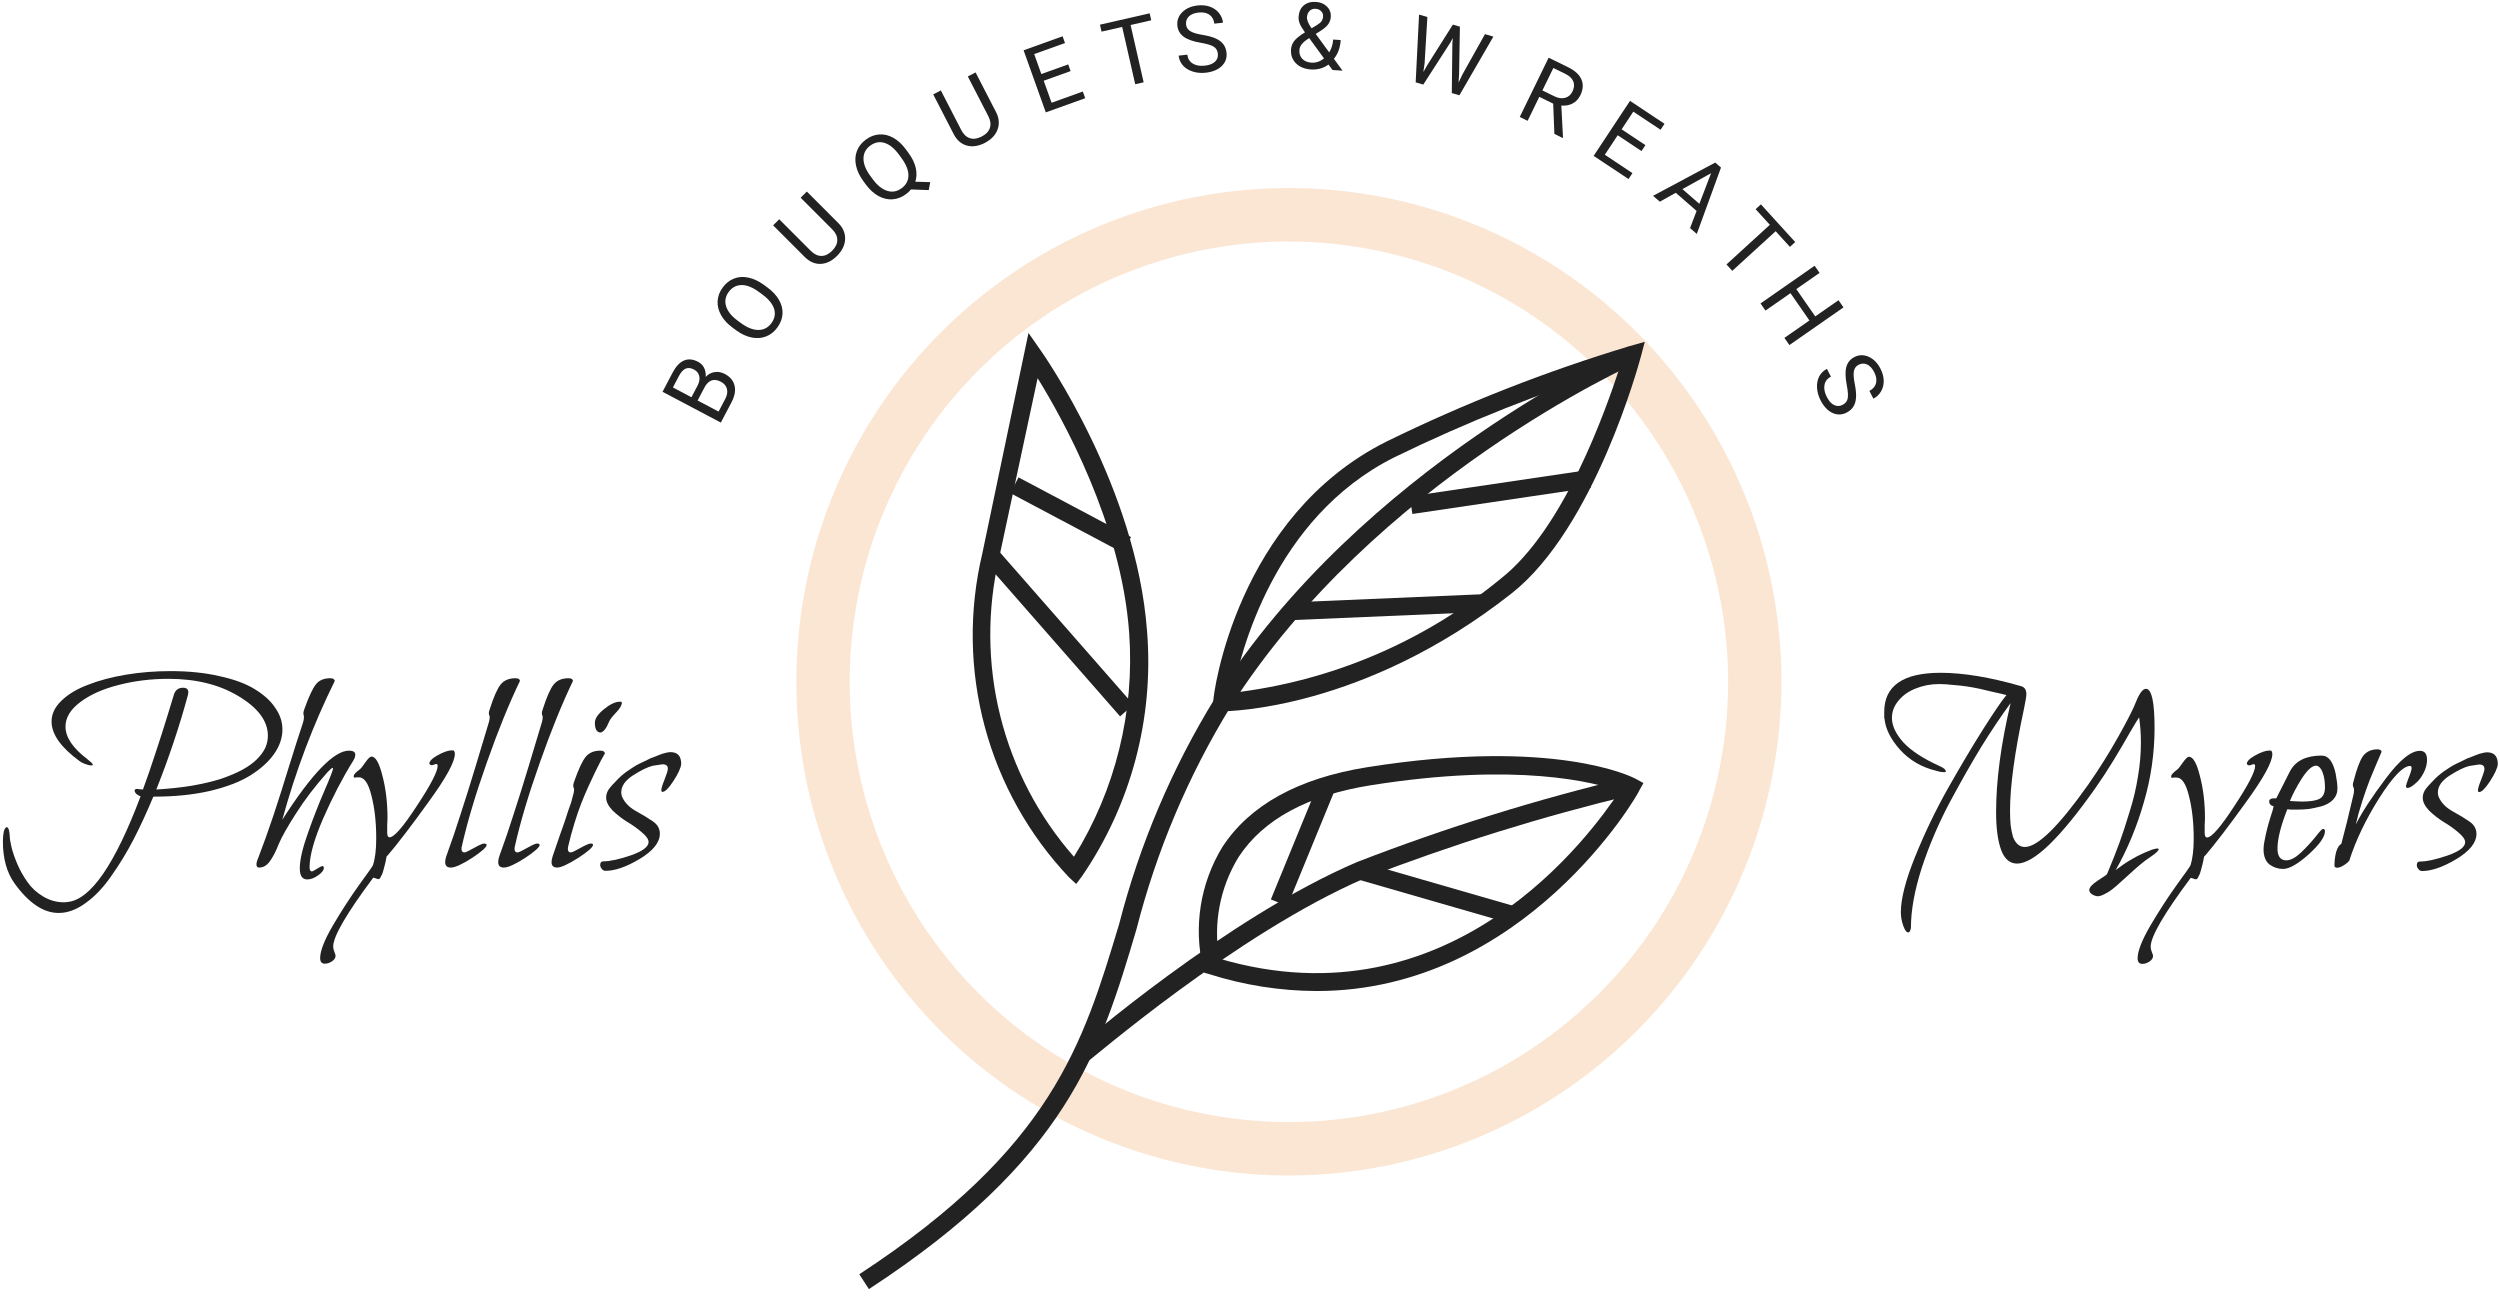
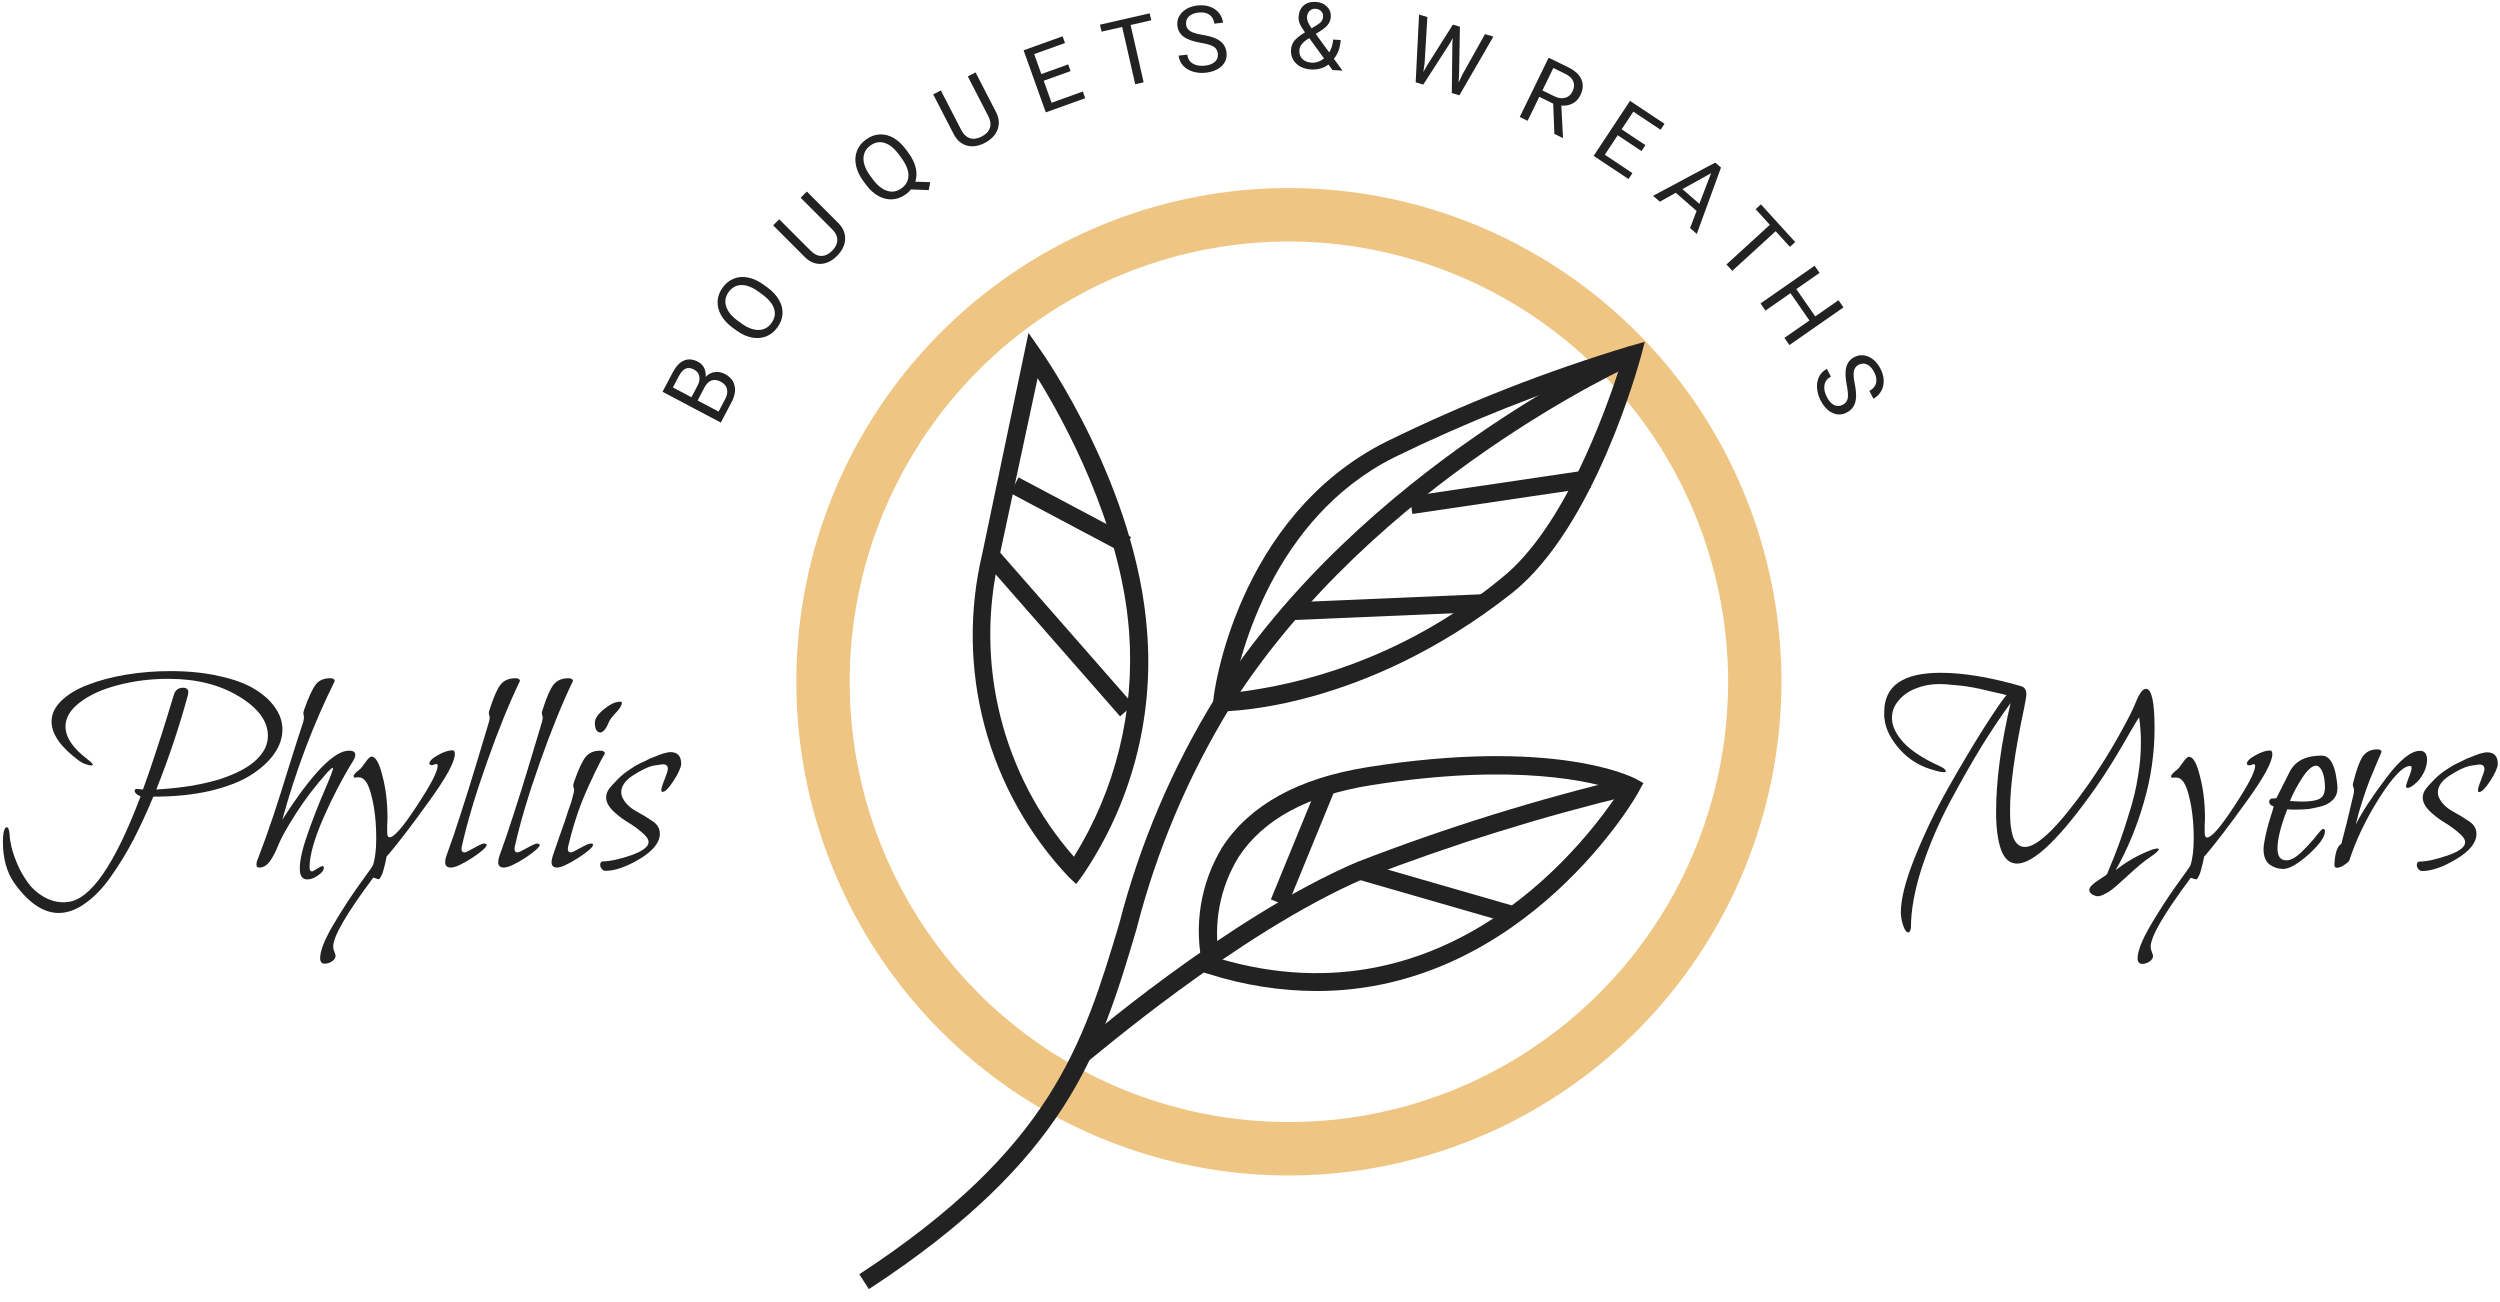
<svg xmlns="http://www.w3.org/2000/svg" width="194" height="101" viewBox="0 0 194 101" fill="none">
-   <path d="M100.019 91.218C92.459 91.218 85.069 88.971 78.784 84.761C72.498 80.551 67.599 74.567 64.706 67.567C61.813 60.566 61.056 52.862 62.531 45.431C64.006 37.999 67.646 31.172 72.992 25.814C78.337 20.456 85.148 16.807 92.562 15.329C99.976 13.85 107.662 14.609 114.646 17.509C121.63 20.409 127.599 25.319 131.799 31.62C135.999 37.92 138.241 45.328 138.241 52.905C138.229 63.062 134.198 72.801 127.033 79.983C119.867 87.165 110.152 91.206 100.019 91.218ZM100.019 18.74C93.278 18.74 86.688 20.743 81.082 24.497C75.477 28.252 71.108 33.588 68.529 39.831C65.949 46.073 65.274 52.943 66.589 59.57C67.904 66.198 71.15 72.285 75.917 77.064C80.684 81.842 86.757 85.096 93.369 86.414C99.981 87.732 106.834 87.056 113.063 84.47C119.291 81.884 124.614 77.505 128.359 71.886C132.105 66.268 134.104 59.662 134.104 52.905C134.092 43.847 130.497 35.164 124.107 28.759C117.718 22.355 109.055 18.752 100.019 18.74Z" fill="#F8CFA9" fill-opacity="0.5" />
+   <path d="M100.019 91.218C92.459 91.218 85.069 88.971 78.784 84.761C72.498 80.551 67.599 74.567 64.706 67.567C61.813 60.566 61.056 52.862 62.531 45.431C64.006 37.999 67.646 31.172 72.992 25.814C78.337 20.456 85.148 16.807 92.562 15.329C99.976 13.85 107.662 14.609 114.646 17.509C121.63 20.409 127.599 25.319 131.799 31.62C135.999 37.92 138.241 45.328 138.241 52.905C138.229 63.062 134.198 72.801 127.033 79.983C119.867 87.165 110.152 91.206 100.019 91.218ZM100.019 18.74C93.278 18.74 86.688 20.743 81.082 24.497C75.477 28.252 71.108 33.588 68.529 39.831C65.949 46.073 65.274 52.943 66.589 59.57C67.904 66.198 71.15 72.285 75.917 77.064C80.684 81.842 86.757 85.096 93.369 86.414C99.981 87.732 106.834 87.056 113.063 84.47C119.291 81.884 124.614 77.505 128.359 71.886C132.105 66.268 134.104 59.662 134.104 52.905C134.092 43.847 130.497 35.164 124.107 28.759C117.718 22.355 109.055 18.752 100.019 18.74Z" fill="#de8c06" fill-opacity="0.5" />
  <path d="M83.514 68.596L82.961 68.087C79.842 64.792 77.591 60.768 76.415 56.381C75.239 51.995 75.174 47.383 76.225 42.964L79.81 25.836L80.721 27.139C81.02 27.558 88.189 37.799 89.011 48.983C89.557 55.714 87.775 62.428 83.962 67.997L83.514 68.596ZM80.527 29.31L77.54 43.248C76.587 47.304 76.616 51.529 77.624 55.571C78.632 59.614 80.59 63.355 83.335 66.484C86.564 61.286 88.065 55.195 87.622 49.087C87.009 40.613 82.454 32.469 80.497 29.31H80.527Z" fill="#222222" />
  <path d="M102.17 76.904C99.336 76.893 96.52 76.448 93.82 75.587L93.447 75.482L93.357 75.108C92.606 71.908 93.143 68.541 94.851 65.736C96.972 62.472 100.751 60.391 106.083 59.537C120.676 57.217 126.665 60.301 126.904 60.421L127.531 60.765L127.188 61.379C127.173 61.558 118.346 76.904 102.17 76.904ZM94.612 74.389C112.64 79.689 123.454 64.762 125.679 61.394C123.753 60.705 117.763 59.133 106.411 60.93C101.482 61.708 98.017 63.595 96.12 66.499C94.671 68.855 94.134 71.663 94.612 74.389Z" fill="#222222" />
  <path d="M94.836 55.196H94.059L94.149 54.417C94.149 53.833 95.956 40.089 107.591 34.265C113.674 31.285 119.988 28.807 126.471 26.854L127.636 26.525L127.322 27.708C127.173 28.247 123.723 40.988 117.3 46.048C105.814 55.091 95.284 55.196 94.836 55.196ZM125.679 28.546C119.682 30.415 113.835 32.737 108.189 35.493C98.809 40.194 96.24 50.749 95.657 53.758C103.284 52.87 110.495 49.804 116.434 44.925C121.378 41.062 124.589 31.855 125.679 28.546Z" fill="#222222" />
  <path d="M67.427 100.036L66.681 98.883C81.632 89.092 84.037 81.037 86.845 71.71C88.439 65.508 90.957 59.583 94.313 54.133C105.709 36.167 126.217 26.974 126.426 26.884L126.979 28.157C126.785 28.247 106.65 37.275 95.478 54.866C92.199 60.216 89.742 66.031 88.189 72.114C85.351 81.696 82.812 89.975 67.427 100.036Z" fill="#222222" />
  <path d="M84.425 82.354L83.529 81.306C83.648 81.216 95.15 71.23 105.321 66.888C112.22 64.217 119.291 62.016 126.486 60.301L126.8 61.648C119.692 63.347 112.706 65.523 105.889 68.161C95.896 72.473 84.545 82.354 84.425 82.354Z" fill="#222222" />
  <path d="M105.776 66.929L105.396 68.252L117.524 71.754L117.904 70.431L105.776 66.929Z" fill="#222222" />
  <path d="M102.207 61.042L98.619 69.794L99.89 70.318L103.478 61.566L102.207 61.042Z" fill="#222222" />
  <path d="M115.121 46.109L100.242 46.742L100.301 48.118L115.179 47.485L115.121 46.109Z" fill="#222222" />
  <path d="M123.259 36.469L109.399 38.521L109.6 39.884L123.46 37.832L123.259 36.469Z" fill="#222222" />
  <path d="M77.404 42.645L76.372 43.553L86.918 55.59L87.95 54.681L77.404 42.645Z" fill="#222222" />
  <path d="M79.039 37.045L78.396 38.263L87.122 42.893L87.765 41.676L79.039 37.045Z" fill="#222222" />
  <path d="M10.633 61.22C10.679 61.22 10.748 61.228 10.84 61.243C10.947 61.259 11.032 61.266 11.093 61.266C11.431 60.345 11.761 59.386 12.083 58.388C12.421 57.375 12.728 56.415 13.004 55.509C13.281 54.604 13.45 54.051 13.511 53.851C13.634 53.529 13.864 53.368 14.202 53.368C14.478 53.368 14.616 53.491 14.616 53.736C14.616 53.767 14.609 53.798 14.593 53.828C14.593 53.844 14.593 53.867 14.593 53.897C13.933 56.338 13.112 58.795 12.129 61.266C13.143 61.205 14.071 61.105 14.916 60.967C15.775 60.813 16.52 60.637 17.149 60.437C17.779 60.222 18.324 59.992 18.784 59.746C19.26 59.485 19.644 59.209 19.936 58.917C20.227 58.626 20.442 58.334 20.581 58.042C20.719 57.735 20.788 57.421 20.788 57.098C20.788 55.962 20.035 54.941 18.531 54.036C17.042 53.13 15.223 52.677 13.073 52.677C11.707 52.677 10.41 52.838 9.182 53.16C7.969 53.468 6.979 53.913 6.211 54.496C5.459 55.064 5.083 55.694 5.083 56.384C5.083 57.213 5.651 58.058 6.787 58.917C7.063 59.132 7.201 59.27 7.201 59.332C7.201 59.378 7.163 59.401 7.086 59.401C6.979 59.401 6.818 59.363 6.603 59.286C6.403 59.209 6.257 59.132 6.165 59.056C4.722 57.996 4.001 56.975 4.001 55.993C4.001 55.41 4.254 54.872 4.761 54.381C5.283 53.874 5.973 53.46 6.833 53.138C7.693 52.8 8.675 52.539 9.781 52.355C10.886 52.17 12.037 52.078 13.235 52.078C14.647 52.078 15.914 52.209 17.034 52.47C18.17 52.715 19.084 53.053 19.774 53.483C20.481 53.913 21.01 54.396 21.363 54.934C21.732 55.456 21.916 56.016 21.916 56.615C21.916 57.259 21.701 57.889 21.271 58.503C20.841 59.117 20.22 59.677 19.406 60.184C18.608 60.675 17.564 61.074 16.274 61.381C14.985 61.673 13.557 61.819 11.991 61.819C11.96 61.819 11.93 61.819 11.899 61.819C11.393 63.032 10.878 64.145 10.356 65.158C9.834 66.156 9.259 67.1 8.629 67.99C8 68.896 7.332 69.594 6.626 70.086C5.935 70.592 5.244 70.846 4.553 70.846C3.371 70.846 2.228 70.078 1.122 68.543C0.523 67.699 0.224 66.616 0.224 65.296C0.224 65.004 0.247 64.751 0.293 64.536C0.355 64.306 0.431 64.191 0.523 64.191C0.646 64.191 0.723 64.406 0.754 64.835C0.754 65.05 0.8 65.35 0.892 65.734C0.984 66.117 1.138 66.563 1.352 67.069C1.567 67.56 1.828 68.021 2.135 68.451C2.442 68.896 2.842 69.264 3.333 69.556C3.839 69.863 4.377 70.017 4.945 70.017C5.052 70.017 5.152 70.009 5.244 69.994C7.025 69.825 8.913 67.092 10.909 61.796C10.786 61.75 10.679 61.688 10.586 61.612C10.494 61.52 10.448 61.435 10.448 61.358C10.448 61.266 10.51 61.22 10.633 61.22Z" fill="#222222" />
  <path d="M27.409 59.033C26.579 60.368 25.804 61.857 25.083 63.5C24.377 65.127 24.023 66.394 24.023 67.299C24.023 67.514 24.085 67.622 24.208 67.622C24.254 67.622 24.384 67.553 24.599 67.415C24.829 67.276 24.968 67.207 25.014 67.207C25.09 67.207 25.129 67.253 25.129 67.346C25.129 67.53 24.983 67.722 24.691 67.921C24.4 68.136 24.116 68.244 23.839 68.244C23.456 68.244 23.264 67.96 23.264 67.392C23.264 66.731 23.479 65.803 23.908 64.605C24.338 63.392 24.768 62.295 25.198 61.312C25.628 60.314 25.843 59.754 25.843 59.631C25.843 59.601 25.835 59.585 25.82 59.585C25.758 59.585 25.62 59.7 25.405 59.931C24.438 61.021 23.624 62.088 22.964 63.132C22.304 64.16 21.859 64.951 21.629 65.503C21.414 66.056 21.183 66.501 20.938 66.839C20.707 67.161 20.431 67.323 20.109 67.323C19.971 67.323 19.901 67.246 19.901 67.092C19.901 66.954 19.94 66.8 20.017 66.632C20.431 65.557 20.83 64.444 21.214 63.293C21.598 62.141 22.005 60.859 22.435 59.447C22.88 58.019 23.241 56.891 23.517 56.062C23.563 55.924 23.586 55.786 23.586 55.648C23.586 55.586 23.578 55.532 23.563 55.486C23.548 55.425 23.54 55.379 23.54 55.348C23.54 55.287 23.563 55.187 23.609 55.049C23.962 54.066 24.261 53.422 24.507 53.114C24.753 52.792 25.129 52.631 25.635 52.631C25.835 52.631 25.95 52.7 25.981 52.838C24.308 56.215 22.949 59.808 21.905 63.615C24.192 60.038 25.919 58.25 27.086 58.25C27.409 58.25 27.57 58.357 27.57 58.572C27.57 58.71 27.516 58.864 27.409 59.033Z" fill="#222222" />
  <path d="M35.228 58.25C35.274 58.326 35.297 58.411 35.297 58.503C35.297 59.117 34.622 60.353 33.271 62.21C31.935 64.068 30.86 65.473 30.047 66.424V66.378C30.031 66.378 30.008 66.44 29.978 66.563C29.962 66.685 29.932 66.839 29.886 67.023C29.84 67.207 29.794 67.384 29.747 67.553C29.701 67.737 29.64 67.891 29.563 68.013C29.502 68.151 29.44 68.221 29.379 68.221C29.318 68.221 29.233 68.198 29.126 68.151C29.034 68.121 28.98 68.105 28.965 68.105C26.892 70.884 25.856 72.665 25.856 73.448C25.856 73.586 25.887 73.724 25.948 73.862C26.009 74.016 26.04 74.116 26.04 74.162C26.04 74.331 25.948 74.476 25.764 74.599C25.579 74.722 25.395 74.783 25.211 74.783C24.965 74.783 24.843 74.638 24.843 74.346C24.843 73.793 25.173 72.949 25.833 71.813C26.493 70.692 27.168 69.648 27.859 68.681C28.565 67.714 28.926 67.2 28.942 67.138C29.11 66.632 29.195 65.941 29.195 65.066C29.195 63.807 29.072 62.702 28.826 61.75C28.596 60.798 28.274 60.322 27.859 60.322C27.813 60.322 27.752 60.322 27.675 60.322L27.537 60.345C27.475 60.345 27.445 60.307 27.445 60.23C27.445 60.107 27.613 59.923 27.951 59.677C27.997 59.647 28.128 59.478 28.343 59.171C28.558 58.864 28.719 58.71 28.826 58.71C29.149 58.71 29.433 59.209 29.678 60.207C29.939 61.19 30.07 62.287 30.07 63.5C30.07 63.623 30.062 63.807 30.047 64.053C30.047 64.298 30.047 64.482 30.047 64.605C30.047 64.851 30.108 64.974 30.231 64.974C30.584 64.974 31.29 64.16 32.349 62.533C33.424 60.906 33.962 59.869 33.962 59.424C33.962 59.332 33.923 59.286 33.846 59.286C33.816 59.286 33.762 59.301 33.685 59.332C33.608 59.363 33.547 59.378 33.501 59.378C33.424 59.378 33.363 59.34 33.317 59.263C33.317 59.063 33.539 58.841 33.984 58.595C34.43 58.349 34.791 58.227 35.067 58.227C35.144 58.227 35.197 58.234 35.228 58.25Z" fill="#222222" />
  <path d="M40.349 52.838C39.505 54.588 38.645 56.707 37.77 59.194C36.895 61.665 36.25 63.83 35.836 65.688C35.82 65.734 35.812 65.795 35.812 65.872C35.812 66.056 35.889 66.148 36.043 66.148C36.135 66.148 36.38 66.033 36.78 65.803C37.194 65.572 37.455 65.457 37.563 65.457C37.655 65.457 37.724 65.488 37.77 65.549C37.77 65.734 37.386 66.079 36.618 66.586C35.851 67.077 35.306 67.323 34.983 67.323C34.692 67.323 34.546 67.184 34.546 66.908C34.546 66.754 34.577 66.593 34.638 66.424C35.037 65.334 35.406 64.252 35.743 63.178C36.096 62.103 36.496 60.829 36.941 59.355C37.386 57.866 37.716 56.768 37.931 56.062C37.977 55.924 38 55.786 38 55.648C38 55.586 37.985 55.532 37.954 55.486C37.939 55.425 37.931 55.371 37.931 55.325C37.931 55.279 37.954 55.187 38 55.049C38.307 54.082 38.591 53.437 38.852 53.114C39.113 52.792 39.497 52.631 40.004 52.631C40.218 52.631 40.334 52.7 40.349 52.838Z" fill="#222222" />
  <path d="M44.464 52.838C43.62 54.588 42.76 56.707 41.885 59.194C41.01 61.665 40.365 63.83 39.951 65.688C39.935 65.734 39.928 65.795 39.928 65.872C39.928 66.056 40.005 66.148 40.158 66.148C40.25 66.148 40.496 66.033 40.895 65.803C41.309 65.572 41.57 65.457 41.678 65.457C41.77 65.457 41.839 65.488 41.885 65.549C41.885 65.734 41.501 66.079 40.734 66.586C39.966 67.077 39.421 67.323 39.099 67.323C38.807 67.323 38.661 67.184 38.661 66.908C38.661 66.754 38.692 66.593 38.753 66.424C39.153 65.334 39.521 64.252 39.859 63.178C40.212 62.103 40.611 60.829 41.056 59.355C41.501 57.866 41.831 56.768 42.046 56.062C42.092 55.924 42.115 55.786 42.115 55.648C42.115 55.586 42.1 55.532 42.069 55.486C42.054 55.425 42.046 55.371 42.046 55.325C42.046 55.279 42.069 55.187 42.115 55.049C42.422 54.082 42.706 53.437 42.967 53.114C43.228 52.792 43.612 52.631 44.119 52.631C44.334 52.631 44.449 52.7 44.464 52.838Z" fill="#222222" />
  <path d="M48.257 54.519C48.257 54.719 48.111 54.972 47.82 55.279C47.528 55.586 47.344 55.824 47.267 55.993C47.067 56.499 46.852 56.783 46.622 56.845C46.315 56.845 46.162 56.592 46.162 56.085C46.162 55.763 46.4 55.41 46.875 55.026C47.351 54.642 47.766 54.45 48.119 54.45C48.196 54.45 48.242 54.473 48.257 54.519ZM46.944 58.457C46.914 58.503 46.806 58.695 46.622 59.033C46.453 59.37 46.307 59.662 46.185 59.908C46.062 60.153 45.893 60.514 45.678 60.99C45.463 61.466 45.271 61.919 45.102 62.349C44.934 62.778 44.757 63.293 44.573 63.891C44.389 64.49 44.227 65.089 44.089 65.688C44.074 65.734 44.066 65.795 44.066 65.872C44.066 66.056 44.143 66.148 44.296 66.148C44.389 66.148 44.634 66.033 45.033 65.803C45.448 65.572 45.716 65.457 45.839 65.457C45.947 65.457 46.008 65.488 46.023 65.549C46.023 65.734 45.632 66.079 44.849 66.586C44.066 67.077 43.529 67.323 43.237 67.323C42.945 67.323 42.8 67.184 42.8 66.908C42.8 66.77 42.83 66.609 42.892 66.424C43.06 65.948 43.229 65.457 43.398 64.951C43.583 64.444 43.721 64.053 43.813 63.776C43.905 63.5 43.997 63.216 44.089 62.924C44.197 62.633 44.273 62.418 44.319 62.279C44.365 62.126 44.404 61.98 44.434 61.842C44.481 61.688 44.511 61.573 44.527 61.496C44.542 61.42 44.55 61.343 44.55 61.266C44.55 61.205 44.534 61.151 44.504 61.105C44.488 61.044 44.481 60.998 44.481 60.967C44.481 60.906 44.504 60.806 44.55 60.667C44.887 59.7 45.187 59.056 45.448 58.733C45.709 58.411 46.093 58.25 46.599 58.25C46.799 58.25 46.914 58.319 46.944 58.457Z" fill="#222222" />
  <path d="M52.862 59.286C52.831 59.593 52.632 60.03 52.263 60.598C51.895 61.166 51.611 61.45 51.411 61.45C51.35 61.45 51.319 61.404 51.319 61.312C51.319 61.174 51.404 60.898 51.572 60.483C51.741 60.053 51.826 59.777 51.826 59.654C51.826 59.424 51.688 59.309 51.411 59.309C51.365 59.309 51.112 59.347 50.651 59.424C50.267 59.516 49.761 59.762 49.131 60.161C48.517 60.56 48.21 60.998 48.21 61.474C48.21 61.642 48.249 61.796 48.325 61.934C48.525 62.333 48.87 62.671 49.362 62.947C49.868 63.224 50.298 63.485 50.651 63.73C51.02 63.976 51.204 64.298 51.204 64.697C51.204 65.373 50.682 66.025 49.638 66.655C48.609 67.269 47.727 67.576 46.99 67.576C46.867 67.576 46.767 67.522 46.691 67.415C46.614 67.323 46.575 67.223 46.575 67.115C46.575 66.931 46.66 66.839 46.829 66.839C47.335 66.839 48.041 66.685 48.947 66.378C49.868 66.056 50.329 65.711 50.329 65.342C50.329 65.127 50.152 64.874 49.799 64.582C49.462 64.29 49.085 64.022 48.671 63.776C48.272 63.531 47.896 63.239 47.542 62.901C47.205 62.548 47.036 62.21 47.036 61.888C47.036 61.627 47.128 61.381 47.312 61.151C47.45 60.982 47.596 60.821 47.75 60.667C47.903 60.499 48.049 60.353 48.187 60.23C48.325 60.107 48.479 59.984 48.648 59.862C48.832 59.739 48.993 59.631 49.131 59.539C49.27 59.447 49.431 59.355 49.615 59.263C49.799 59.171 49.945 59.102 50.053 59.056C50.16 58.994 50.298 58.925 50.467 58.848C50.651 58.772 50.774 58.725 50.836 58.71C50.912 58.679 51.027 58.633 51.181 58.572C51.334 58.511 51.419 58.48 51.434 58.48C51.695 58.403 51.895 58.365 52.033 58.365C52.586 58.365 52.862 58.672 52.862 59.286Z" fill="#222222" />
  <path d="M166.526 53.452C166.971 53.452 167.194 54.473 167.194 56.514C167.194 57.451 167.125 58.41 166.986 59.393C166.848 60.36 166.641 61.312 166.365 62.248C166.104 63.169 165.789 64.075 165.421 64.966C165.052 65.856 164.638 66.708 164.177 67.522C165.021 66.862 165.904 66.355 166.825 66.002C166.963 65.94 167.079 65.902 167.171 65.887C167.278 65.856 167.363 65.841 167.424 65.841C167.485 65.856 167.516 65.871 167.516 65.887C167.516 66.009 167.309 66.209 166.894 66.485C166.633 66.654 166.357 66.862 166.065 67.107C165.774 67.353 165.513 67.583 165.282 67.798C165.052 68.013 164.814 68.228 164.569 68.443C164.323 68.673 164.1 68.865 163.901 69.018C163.701 69.172 163.502 69.295 163.302 69.387C163.102 69.494 162.926 69.548 162.772 69.548C162.696 69.548 162.604 69.525 162.496 69.479C162.404 69.448 162.32 69.394 162.243 69.318C162.166 69.241 162.128 69.156 162.128 69.064C162.128 68.865 162.35 68.619 162.795 68.328C163.256 68.036 163.494 67.867 163.509 67.821C163.908 66.869 164.231 66.055 164.476 65.38C164.722 64.704 164.983 63.906 165.259 62.985C165.551 62.064 165.766 61.158 165.904 60.268C166.058 59.377 166.134 58.495 166.134 57.62C166.134 56.96 166.088 56.307 165.996 55.662C165.889 55.816 165.651 56.207 165.282 56.837C164.929 57.466 164.515 58.172 164.039 58.955C163.563 59.738 163.087 60.468 162.611 61.143C159.863 65.042 157.837 67 156.532 67.015C155.964 67.015 155.549 66.662 155.288 65.956C155.027 65.234 154.897 64.259 154.897 63.031C154.897 60.56 155.273 57.735 156.025 54.557C155.304 55.54 154.552 56.66 153.769 57.919C153.001 59.178 152.172 60.636 151.282 62.294C150.407 63.952 149.685 65.649 149.117 67.383C148.564 69.118 148.288 70.653 148.288 71.989V72.012C148.242 72.242 148.173 72.357 148.081 72.357C147.943 72.357 147.812 72.181 147.689 71.828C147.567 71.475 147.505 71.129 147.505 70.791C147.505 69.748 147.874 68.312 148.61 66.485C149.347 64.659 150.199 62.885 151.167 61.166C152.149 59.431 153.062 57.896 153.907 56.56C154.766 55.209 155.365 54.334 155.703 53.935C155.626 53.92 155.465 53.882 155.219 53.82C154.974 53.759 154.736 53.705 154.505 53.659C154.275 53.598 153.984 53.529 153.63 53.452C153.277 53.375 152.94 53.314 152.617 53.267C152.31 53.221 151.957 53.183 151.558 53.152C151.174 53.106 150.813 53.083 150.476 53.083C149.831 53.083 149.225 53.198 148.656 53.429C148.104 53.644 147.659 53.958 147.321 54.373C146.983 54.772 146.814 55.217 146.814 55.708C146.814 56.322 147.114 56.96 147.712 57.62C148.311 58.264 149.255 58.879 150.545 59.462C150.821 59.585 150.975 59.715 151.005 59.853C151.005 59.869 150.99 59.884 150.959 59.9C150.944 59.915 150.913 59.922 150.867 59.922C150.79 59.922 150.698 59.915 150.591 59.9C150.499 59.869 150.376 59.838 150.222 59.807C149.102 59.531 148.173 58.986 147.436 58.172C146.715 57.359 146.315 56.56 146.239 55.778C146.239 55.747 146.231 55.716 146.216 55.685C146.216 55.639 146.216 55.601 146.216 55.57C146.216 55.524 146.216 55.486 146.216 55.455C146.216 55.409 146.216 55.371 146.216 55.34C146.216 55.309 146.216 55.279 146.216 55.248C146.216 53.221 147.674 52.208 150.591 52.208C152.356 52.208 154.436 52.554 156.831 53.245C157.108 53.321 157.246 53.529 157.246 53.866C157.246 54.035 157.184 54.411 157.062 54.995C156.34 58.372 155.979 61.005 155.979 62.893C155.979 63.323 155.995 63.707 156.025 64.044C156.071 64.382 156.133 64.681 156.21 64.942C156.302 65.188 156.424 65.38 156.578 65.518C156.731 65.656 156.916 65.725 157.131 65.725C158.129 65.725 159.771 64.106 162.059 60.867C162.903 59.654 163.678 58.418 164.384 57.159C165.091 55.9 165.543 55.01 165.743 54.488C166.019 53.797 166.28 53.452 166.526 53.452Z" fill="#222222" />
  <path d="M176.264 58.264C176.31 58.341 176.333 58.426 176.333 58.518C176.333 59.132 175.658 60.368 174.307 62.225C172.971 64.083 171.896 65.487 171.083 66.439V66.393C171.067 66.393 171.044 66.455 171.014 66.578C170.998 66.7 170.968 66.854 170.922 67.038C170.876 67.222 170.83 67.399 170.783 67.568C170.737 67.752 170.676 67.905 170.599 68.028C170.538 68.166 170.476 68.235 170.415 68.235C170.354 68.235 170.269 68.212 170.162 68.166C170.07 68.136 170.016 68.12 170.001 68.12C167.928 70.899 166.892 72.68 166.892 73.463C166.892 73.601 166.923 73.739 166.984 73.877C167.045 74.031 167.076 74.13 167.076 74.177C167.076 74.345 166.984 74.491 166.8 74.614C166.615 74.737 166.431 74.798 166.247 74.798C166.001 74.798 165.879 74.652 165.879 74.361C165.879 73.808 166.209 72.964 166.869 71.828C167.529 70.707 168.204 69.663 168.895 68.696C169.601 67.729 169.962 67.215 169.978 67.153C170.146 66.647 170.231 65.956 170.231 65.081C170.231 63.822 170.108 62.717 169.862 61.765C169.632 60.813 169.31 60.337 168.895 60.337C168.849 60.337 168.788 60.337 168.711 60.337L168.573 60.36C168.511 60.36 168.481 60.322 168.481 60.245C168.481 60.122 168.65 59.938 168.987 59.692C169.033 59.661 169.164 59.493 169.379 59.186C169.594 58.879 169.755 58.725 169.862 58.725C170.185 58.725 170.469 59.224 170.714 60.222C170.975 61.204 171.106 62.302 171.106 63.515C171.106 63.638 171.098 63.822 171.083 64.067C171.083 64.313 171.083 64.497 171.083 64.62C171.083 64.866 171.144 64.989 171.267 64.989C171.62 64.989 172.326 64.175 173.386 62.548C174.46 60.92 174.998 59.884 174.998 59.439C174.998 59.347 174.959 59.301 174.882 59.301C174.852 59.301 174.798 59.316 174.721 59.347C174.644 59.377 174.583 59.393 174.537 59.393C174.46 59.393 174.399 59.355 174.353 59.278C174.353 59.078 174.575 58.855 175.021 58.61C175.466 58.364 175.827 58.242 176.103 58.242C176.18 58.242 176.233 58.249 176.264 58.264Z" fill="#222222" />
  <path d="M181.247 60.038C181.339 60.514 181.385 60.897 181.385 61.189C181.385 61.527 181.27 61.818 181.04 62.064C180.809 62.294 180.51 62.463 180.141 62.571C179.773 62.663 179.443 62.732 179.151 62.778C178.86 62.809 178.583 62.824 178.322 62.824C178.169 62.824 177.992 62.824 177.793 62.824C177.608 62.809 177.509 62.801 177.493 62.801C176.987 64.091 176.733 65.104 176.733 65.841C176.733 66.455 176.964 66.762 177.424 66.762C177.747 66.762 178.123 66.562 178.553 66.163C178.982 65.749 179.359 65.342 179.681 64.942C180.003 64.528 180.195 64.321 180.257 64.321C180.364 64.321 180.418 64.382 180.418 64.505C180.418 64.935 179.996 65.534 179.151 66.301C178.307 67.053 177.647 67.43 177.171 67.43C176.787 67.43 176.434 67.314 176.112 67.084C175.805 66.838 175.651 66.439 175.651 65.887C175.651 65.718 175.674 65.518 175.72 65.288C175.828 64.704 175.966 64.136 176.135 63.584C176.319 63.031 176.419 62.694 176.434 62.571C176.204 62.509 176.089 62.386 176.089 62.202C176.089 62.033 176.219 61.949 176.48 61.949H176.641C177.255 60.736 177.608 60.038 177.701 59.853C178.13 59.04 178.952 58.633 180.164 58.633C180.686 58.633 181.047 59.101 181.247 60.038ZM180.418 61.143C180.418 60.759 180.379 60.429 180.303 60.153C180.226 59.876 180.134 59.684 180.026 59.577C179.934 59.47 179.834 59.416 179.727 59.416C179.42 59.416 179.052 59.746 178.622 60.406C178.207 61.066 177.9 61.65 177.701 62.156C177.731 62.156 177.854 62.164 178.069 62.179C178.284 62.194 178.468 62.202 178.622 62.202C179.251 62.202 179.704 62.133 179.98 61.995C180.257 61.857 180.402 61.573 180.418 61.143Z" fill="#222222" />
  <path d="M187.808 60.406C187.685 60.575 187.516 60.744 187.301 60.913C187.102 61.066 186.948 61.143 186.841 61.143C186.749 61.143 186.703 61.097 186.703 61.005C186.703 60.943 186.772 60.728 186.91 60.36C187.063 59.992 187.14 59.738 187.14 59.6C187.14 59.493 187.102 59.439 187.025 59.439C186.488 59.439 185.689 60.268 184.63 61.926C183.586 63.584 182.811 65.204 182.304 66.785C182.212 66.907 182.066 67.03 181.867 67.153C181.667 67.276 181.498 67.337 181.36 67.337C181.268 67.337 181.199 67.299 181.153 67.222C181.153 66.808 181.199 66.432 181.291 66.094C181.399 65.756 181.529 65.557 181.683 65.495C182.02 64.221 182.258 63.269 182.397 62.64L182.627 61.673C182.658 61.565 182.673 61.442 182.673 61.304C182.673 61.227 182.658 61.158 182.627 61.097C182.596 61.035 182.581 60.974 182.581 60.913C182.581 60.821 182.596 60.736 182.627 60.659C182.872 59.692 183.118 59.032 183.364 58.679C183.625 58.326 184.001 58.149 184.492 58.149C184.676 58.149 184.784 58.211 184.814 58.334C184.799 58.38 184.684 58.648 184.469 59.139C184.269 59.631 184.078 60.091 183.893 60.521C183.724 60.951 183.533 61.496 183.318 62.156C183.103 62.816 182.934 63.423 182.811 63.975C183.318 62.977 184.101 61.78 185.16 60.383C186.219 58.971 187.094 58.264 187.785 58.264C188.153 58.264 188.338 58.495 188.338 58.955C188.338 59.431 188.161 59.915 187.808 60.406Z" fill="#222222" />
  <path d="M193.83 59.301C193.8 59.608 193.6 60.045 193.232 60.613C192.863 61.181 192.579 61.465 192.38 61.465C192.318 61.465 192.288 61.419 192.288 61.327C192.288 61.189 192.372 60.913 192.541 60.498C192.71 60.068 192.794 59.792 192.794 59.669C192.794 59.439 192.656 59.324 192.38 59.324C192.334 59.324 192.08 59.362 191.62 59.439C191.236 59.531 190.729 59.777 190.1 60.176C189.486 60.575 189.179 61.013 189.179 61.488C189.179 61.657 189.217 61.811 189.294 61.949C189.494 62.348 189.839 62.686 190.33 62.962C190.837 63.239 191.267 63.499 191.62 63.745C191.988 63.991 192.172 64.313 192.172 64.712C192.172 65.388 191.651 66.04 190.607 66.67C189.578 67.284 188.695 67.591 187.958 67.591C187.836 67.591 187.736 67.537 187.659 67.43C187.582 67.337 187.544 67.238 187.544 67.13C187.544 66.946 187.628 66.854 187.797 66.854C188.304 66.854 189.01 66.7 189.916 66.393C190.837 66.071 191.297 65.725 191.297 65.357C191.297 65.142 191.121 64.889 190.768 64.597C190.43 64.305 190.054 64.037 189.639 63.791C189.24 63.545 188.864 63.254 188.511 62.916C188.173 62.563 188.004 62.225 188.004 61.903C188.004 61.642 188.097 61.396 188.281 61.166C188.419 60.997 188.565 60.836 188.718 60.682C188.872 60.514 189.018 60.368 189.156 60.245C189.294 60.122 189.448 59.999 189.616 59.876C189.801 59.754 189.962 59.646 190.1 59.554C190.238 59.462 190.399 59.37 190.584 59.278C190.768 59.186 190.914 59.117 191.021 59.071C191.129 59.009 191.267 58.94 191.436 58.863C191.62 58.786 191.743 58.74 191.804 58.725C191.881 58.694 191.996 58.648 192.149 58.587C192.303 58.526 192.387 58.495 192.403 58.495C192.664 58.418 192.863 58.38 193.001 58.38C193.554 58.38 193.83 58.687 193.83 59.301Z" fill="#222222" />
  <path d="M55.935 32.793L51.413 30.401L52.192 28.921C52.451 28.43 52.746 28.115 53.079 27.976C53.413 27.834 53.779 27.869 54.176 28.079C54.388 28.191 54.543 28.35 54.644 28.556C54.742 28.762 54.781 28.992 54.761 29.247C54.958 29.038 55.19 28.914 55.457 28.875C55.722 28.833 55.988 28.882 56.253 29.022C56.659 29.237 56.908 29.537 57.002 29.923C57.095 30.309 57.015 30.742 56.762 31.223L55.935 32.793ZM54.135 31.078L55.762 31.939L56.281 30.953C56.427 30.675 56.471 30.419 56.412 30.183C56.352 29.945 56.196 29.759 55.943 29.625C55.399 29.337 54.97 29.49 54.658 30.083L54.135 31.078ZM53.656 30.825L54.131 29.923C54.268 29.662 54.313 29.419 54.264 29.195C54.217 28.968 54.081 28.796 53.857 28.677C53.609 28.546 53.391 28.523 53.202 28.609C53.012 28.694 52.839 28.885 52.683 29.181L52.218 30.064L53.656 30.825Z" fill="#222222" />
  <path d="M59.542 22.3C59.946 22.595 60.251 22.922 60.454 23.279C60.656 23.635 60.745 23.996 60.722 24.363C60.7 24.729 60.567 25.078 60.325 25.412C60.088 25.738 59.798 25.969 59.456 26.105C59.112 26.24 58.742 26.269 58.345 26.194C57.947 26.116 57.552 25.936 57.16 25.655L56.862 25.438C56.464 25.148 56.164 24.822 55.96 24.461C55.756 24.101 55.665 23.735 55.687 23.366C55.709 22.993 55.838 22.644 56.075 22.318C56.316 21.986 56.608 21.753 56.953 21.619C57.296 21.481 57.669 21.455 58.073 21.541C58.475 21.625 58.877 21.815 59.281 22.109L59.542 22.3ZM58.88 22.648C58.39 22.29 57.943 22.114 57.539 22.121C57.133 22.126 56.801 22.306 56.543 22.66C56.293 23.005 56.227 23.373 56.345 23.764C56.463 24.151 56.752 24.518 57.214 24.863L57.517 25.085C57.992 25.432 58.438 25.605 58.855 25.605C59.272 25.602 59.607 25.425 59.862 25.074C60.118 24.722 60.189 24.356 60.074 23.976C59.957 23.595 59.661 23.227 59.187 22.872L58.88 22.648Z" fill="#222222" />
  <path d="M62.609 14.863L65.068 17.324C65.407 17.667 65.579 18.055 65.582 18.486C65.588 18.915 65.421 19.326 65.084 19.717L64.963 19.849C64.568 20.246 64.146 20.455 63.698 20.477C63.249 20.499 62.836 20.324 62.459 19.953L59.995 17.487L60.467 17.014L62.915 19.465C63.177 19.727 63.452 19.859 63.742 19.86C64.03 19.86 64.307 19.726 64.573 19.459C64.842 19.189 64.976 18.91 64.974 18.623C64.974 18.334 64.843 18.059 64.582 17.797L62.131 15.344L62.609 14.863Z" fill="#222222" />
  <path d="M70.496 11.864C70.789 12.262 70.978 12.652 71.064 13.034C71.149 13.414 71.136 13.77 71.028 14.1L72.187 14.136L72.068 14.752L70.693 14.701C70.582 14.835 70.451 14.958 70.3 15.069C69.976 15.309 69.631 15.441 69.263 15.468C68.895 15.492 68.533 15.409 68.177 15.217C67.822 15.022 67.499 14.732 67.21 14.345L66.992 14.048C66.7 13.652 66.512 13.251 66.426 12.845C66.341 12.44 66.364 12.064 66.497 11.719C66.63 11.37 66.859 11.076 67.183 10.837C67.515 10.592 67.865 10.457 68.234 10.433C68.604 10.407 68.968 10.495 69.326 10.697C69.682 10.897 70.008 11.198 70.303 11.6L70.496 11.864ZM69.758 11.998C69.402 11.513 69.03 11.21 68.643 11.091C68.257 10.969 67.885 11.04 67.526 11.304C67.185 11.556 67.012 11.886 67.007 12.294C67.002 12.7 67.168 13.136 67.503 13.605L67.726 13.908C68.072 14.38 68.444 14.68 68.839 14.807C69.237 14.933 69.611 14.866 69.962 14.608C70.312 14.349 70.49 14.021 70.495 13.624C70.499 13.226 70.328 12.786 69.983 12.304L69.758 11.998Z" fill="#222222" />
  <path d="M75.705 5.62L77.299 8.712C77.518 9.142 77.564 9.563 77.436 9.975C77.311 10.385 77.028 10.726 76.587 10.996L76.431 11.085C75.934 11.342 75.469 11.414 75.035 11.298C74.601 11.182 74.261 10.89 74.014 10.422L72.417 7.324L73.01 7.017L74.597 10.096C74.767 10.425 74.99 10.634 75.265 10.724C75.539 10.811 75.844 10.768 76.179 10.595C76.518 10.419 76.73 10.194 76.816 9.92C76.903 9.646 76.862 9.344 76.692 9.015L75.103 5.932L75.705 5.62Z" fill="#222222" />
  <path d="M83.079 5.516L80.992 6.265L81.603 7.973L84.026 7.102L84.212 7.622L81.153 8.72L79.431 3.903L82.457 2.816L82.644 3.339L80.253 4.197L80.807 5.746L82.893 4.997L83.079 5.516Z" fill="#222222" />
  <path d="M89.337 1.574L87.734 1.941L88.747 6.388L88.093 6.537L87.08 2.09L85.48 2.456L85.357 1.915L89.214 1.032L89.337 1.574Z" fill="#222222" />
  <path d="M93.182 3.32C92.588 3.22 92.147 3.064 91.857 2.854C91.569 2.642 91.405 2.358 91.365 2.005C91.32 1.604 91.442 1.256 91.732 0.959C92.023 0.66 92.425 0.481 92.938 0.423C93.287 0.384 93.605 0.416 93.892 0.52C94.182 0.624 94.415 0.787 94.591 1.007C94.769 1.228 94.874 1.479 94.905 1.76L94.231 1.836C94.197 1.529 94.072 1.299 93.857 1.147C93.641 0.992 93.356 0.935 92.999 0.975C92.669 1.012 92.419 1.115 92.249 1.282C92.082 1.447 92.012 1.659 92.041 1.918C92.064 2.125 92.172 2.291 92.362 2.415C92.555 2.537 92.869 2.634 93.304 2.705C93.741 2.776 94.086 2.87 94.34 2.987C94.595 3.102 94.791 3.249 94.927 3.427C95.064 3.605 95.148 3.823 95.177 4.081C95.223 4.493 95.1 4.842 94.806 5.127C94.513 5.41 94.097 5.582 93.56 5.643C93.211 5.682 92.877 5.653 92.56 5.554C92.242 5.453 91.987 5.296 91.796 5.082C91.607 4.867 91.496 4.612 91.462 4.317L92.136 4.241C92.171 4.548 92.311 4.778 92.557 4.932C92.805 5.083 93.119 5.137 93.498 5.095C93.852 5.055 94.115 4.952 94.287 4.786C94.46 4.621 94.532 4.413 94.504 4.164C94.476 3.915 94.367 3.733 94.177 3.618C93.987 3.5 93.655 3.401 93.182 3.32Z" fill="#222222" />
  <path d="M100.183 3.84C100.2 3.595 100.282 3.374 100.432 3.177C100.583 2.981 100.861 2.758 101.265 2.511C101.056 2.22 100.919 1.988 100.853 1.814C100.787 1.641 100.76 1.471 100.771 1.305C100.797 0.917 100.931 0.621 101.175 0.416C101.419 0.212 101.737 0.123 102.129 0.149C102.48 0.173 102.763 0.295 102.978 0.516C103.194 0.734 103.291 0.999 103.271 1.31C103.257 1.516 103.192 1.703 103.075 1.871C102.961 2.037 102.767 2.207 102.495 2.382L102.102 2.634L103.147 4.066C103.327 3.773 103.428 3.44 103.453 3.069L104.039 3.108C103.999 3.704 103.822 4.189 103.509 4.562L104.18 5.484L103.402 5.432L103.089 5.006C102.905 5.149 102.694 5.253 102.455 5.319C102.218 5.383 101.98 5.407 101.739 5.391C101.241 5.358 100.85 5.199 100.566 4.915C100.282 4.631 100.155 4.273 100.183 3.84ZM101.774 4.862C102.118 4.885 102.441 4.775 102.743 4.532L101.598 2.959L101.476 3.035C101.067 3.297 100.852 3.58 100.832 3.883C100.814 4.159 100.888 4.386 101.054 4.564C101.223 4.742 101.463 4.841 101.774 4.862ZM101.421 1.327C101.406 1.552 101.525 1.841 101.779 2.196L102.212 1.933C102.378 1.831 102.494 1.732 102.559 1.636C102.624 1.537 102.662 1.415 102.671 1.27C102.682 1.113 102.632 0.98 102.522 0.869C102.412 0.756 102.268 0.694 102.09 0.682C101.899 0.669 101.743 0.724 101.622 0.848C101.501 0.969 101.434 1.129 101.421 1.327Z" fill="#222222" />
  <path d="M110.549 4.912L110.452 5.587L110.762 5.045L112.743 1.909L113.289 2.071L113.225 5.775L113.184 6.408L113.484 5.779L115.236 2.648L115.886 2.841L113.249 7.395L112.659 7.22L112.704 3.345L112.737 2.948L112.549 3.299L110.446 6.564L109.856 6.389L110.119 1.13L110.765 1.322L110.549 4.912Z" fill="#222222" />
  <path d="M120.528 8.043L119.449 7.514L118.543 9.375L117.933 9.077L120.174 4.478L121.695 5.222C122.213 5.476 122.553 5.788 122.716 6.16C122.881 6.533 122.854 6.945 122.634 7.395C122.494 7.682 122.295 7.893 122.036 8.029C121.779 8.167 121.486 8.221 121.16 8.191L121.288 10.672L121.269 10.71L120.619 10.391L120.528 8.043ZM119.691 7.018L120.622 7.474C120.923 7.621 121.199 7.66 121.452 7.591C121.707 7.523 121.898 7.358 122.025 7.097C122.163 6.813 122.184 6.553 122.088 6.318C121.993 6.084 121.787 5.888 121.468 5.729L120.54 5.275L119.691 7.018Z" fill="#222222" />
  <path d="M127.38 11.723L125.533 10.496L124.534 12.009L126.679 13.434L126.375 13.894L123.667 12.096L126.489 7.828L129.167 9.607L128.861 10.07L126.745 8.664L125.838 10.036L127.685 11.263L127.38 11.723Z" fill="#222222" />
  <path d="M131.656 16.369L130.041 14.96L128.802 15.651L128.278 15.194L133.104 12.615L133.549 13.003L131.67 18.153L131.149 17.698L131.656 16.369ZM130.558 14.674L131.869 15.818L132.781 13.438L130.558 14.674Z" fill="#222222" />
  <path d="M138.898 19.159L137.792 17.942L134.425 21.018L133.973 20.522L137.34 17.445L136.236 16.232L136.646 15.857L139.308 18.784L138.898 19.159Z" fill="#222222" />
  <path d="M138.857 26.777L138.47 26.22L140.411 24.868L138.941 22.749L137.001 24.101L136.616 23.547L140.814 20.622L141.198 21.176L139.393 22.434L140.863 24.553L142.668 23.296L143.054 23.853L138.857 26.777Z" fill="#222222" />
  <path d="M143.308 29.878C143.193 29.287 143.182 28.818 143.276 28.472C143.373 28.127 143.579 27.873 143.896 27.71C144.254 27.526 144.623 27.517 145.003 27.683C145.385 27.849 145.694 28.162 145.929 28.62C146.089 28.933 146.171 29.243 146.176 29.549C146.181 29.857 146.111 30.132 145.967 30.375C145.824 30.62 145.626 30.807 145.374 30.937L145.065 30.333C145.34 30.192 145.511 29.993 145.578 29.738C145.646 29.481 145.599 29.194 145.435 28.875C145.284 28.578 145.1 28.381 144.883 28.281C144.67 28.183 144.447 28.194 144.216 28.312C144.031 28.408 143.913 28.567 143.864 28.79C143.818 29.014 143.839 29.341 143.926 29.773C144.014 30.208 144.048 30.564 144.028 30.843C144.011 31.123 143.943 31.359 143.824 31.549C143.707 31.741 143.533 31.896 143.301 32.015C142.933 32.205 142.563 32.213 142.193 32.04C141.825 31.866 141.518 31.538 141.271 31.056C141.111 30.744 141.021 30.421 141.001 30.089C140.983 29.756 141.04 29.462 141.172 29.207C141.306 28.953 141.505 28.759 141.77 28.623L142.079 29.226C141.804 29.368 141.638 29.581 141.581 29.866C141.527 30.151 141.587 30.464 141.762 30.804C141.924 31.121 142.113 31.331 142.328 31.433C142.544 31.536 142.763 31.53 142.986 31.415C143.209 31.3 143.341 31.134 143.382 30.915C143.424 30.695 143.4 30.35 143.308 29.878Z" fill="#222222" />
</svg>
